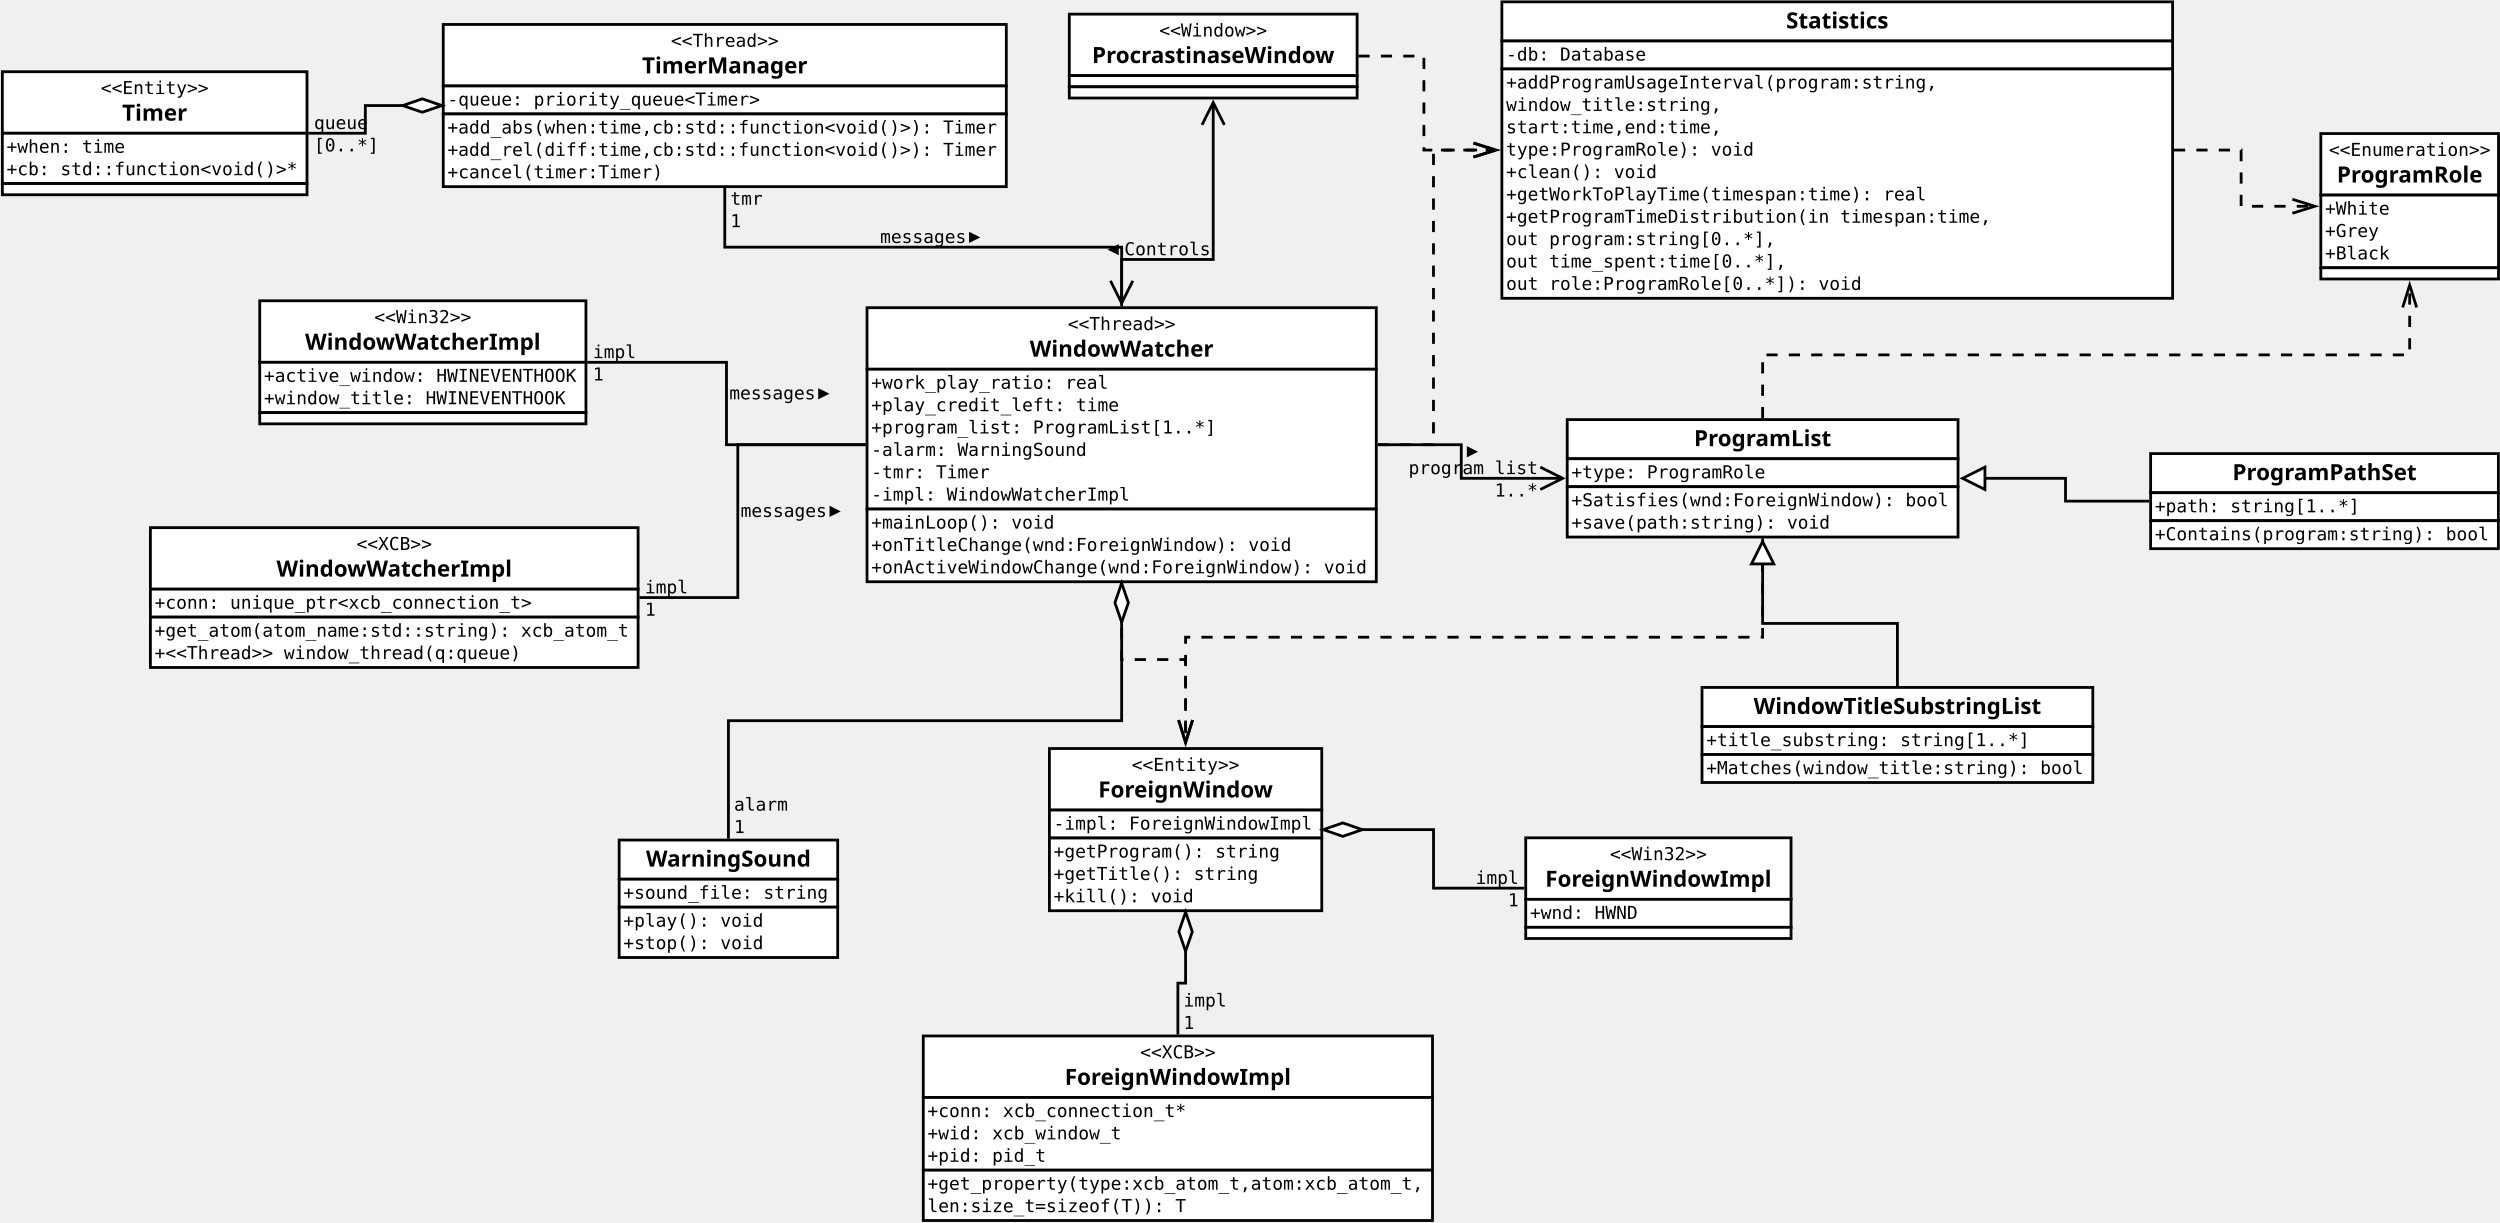
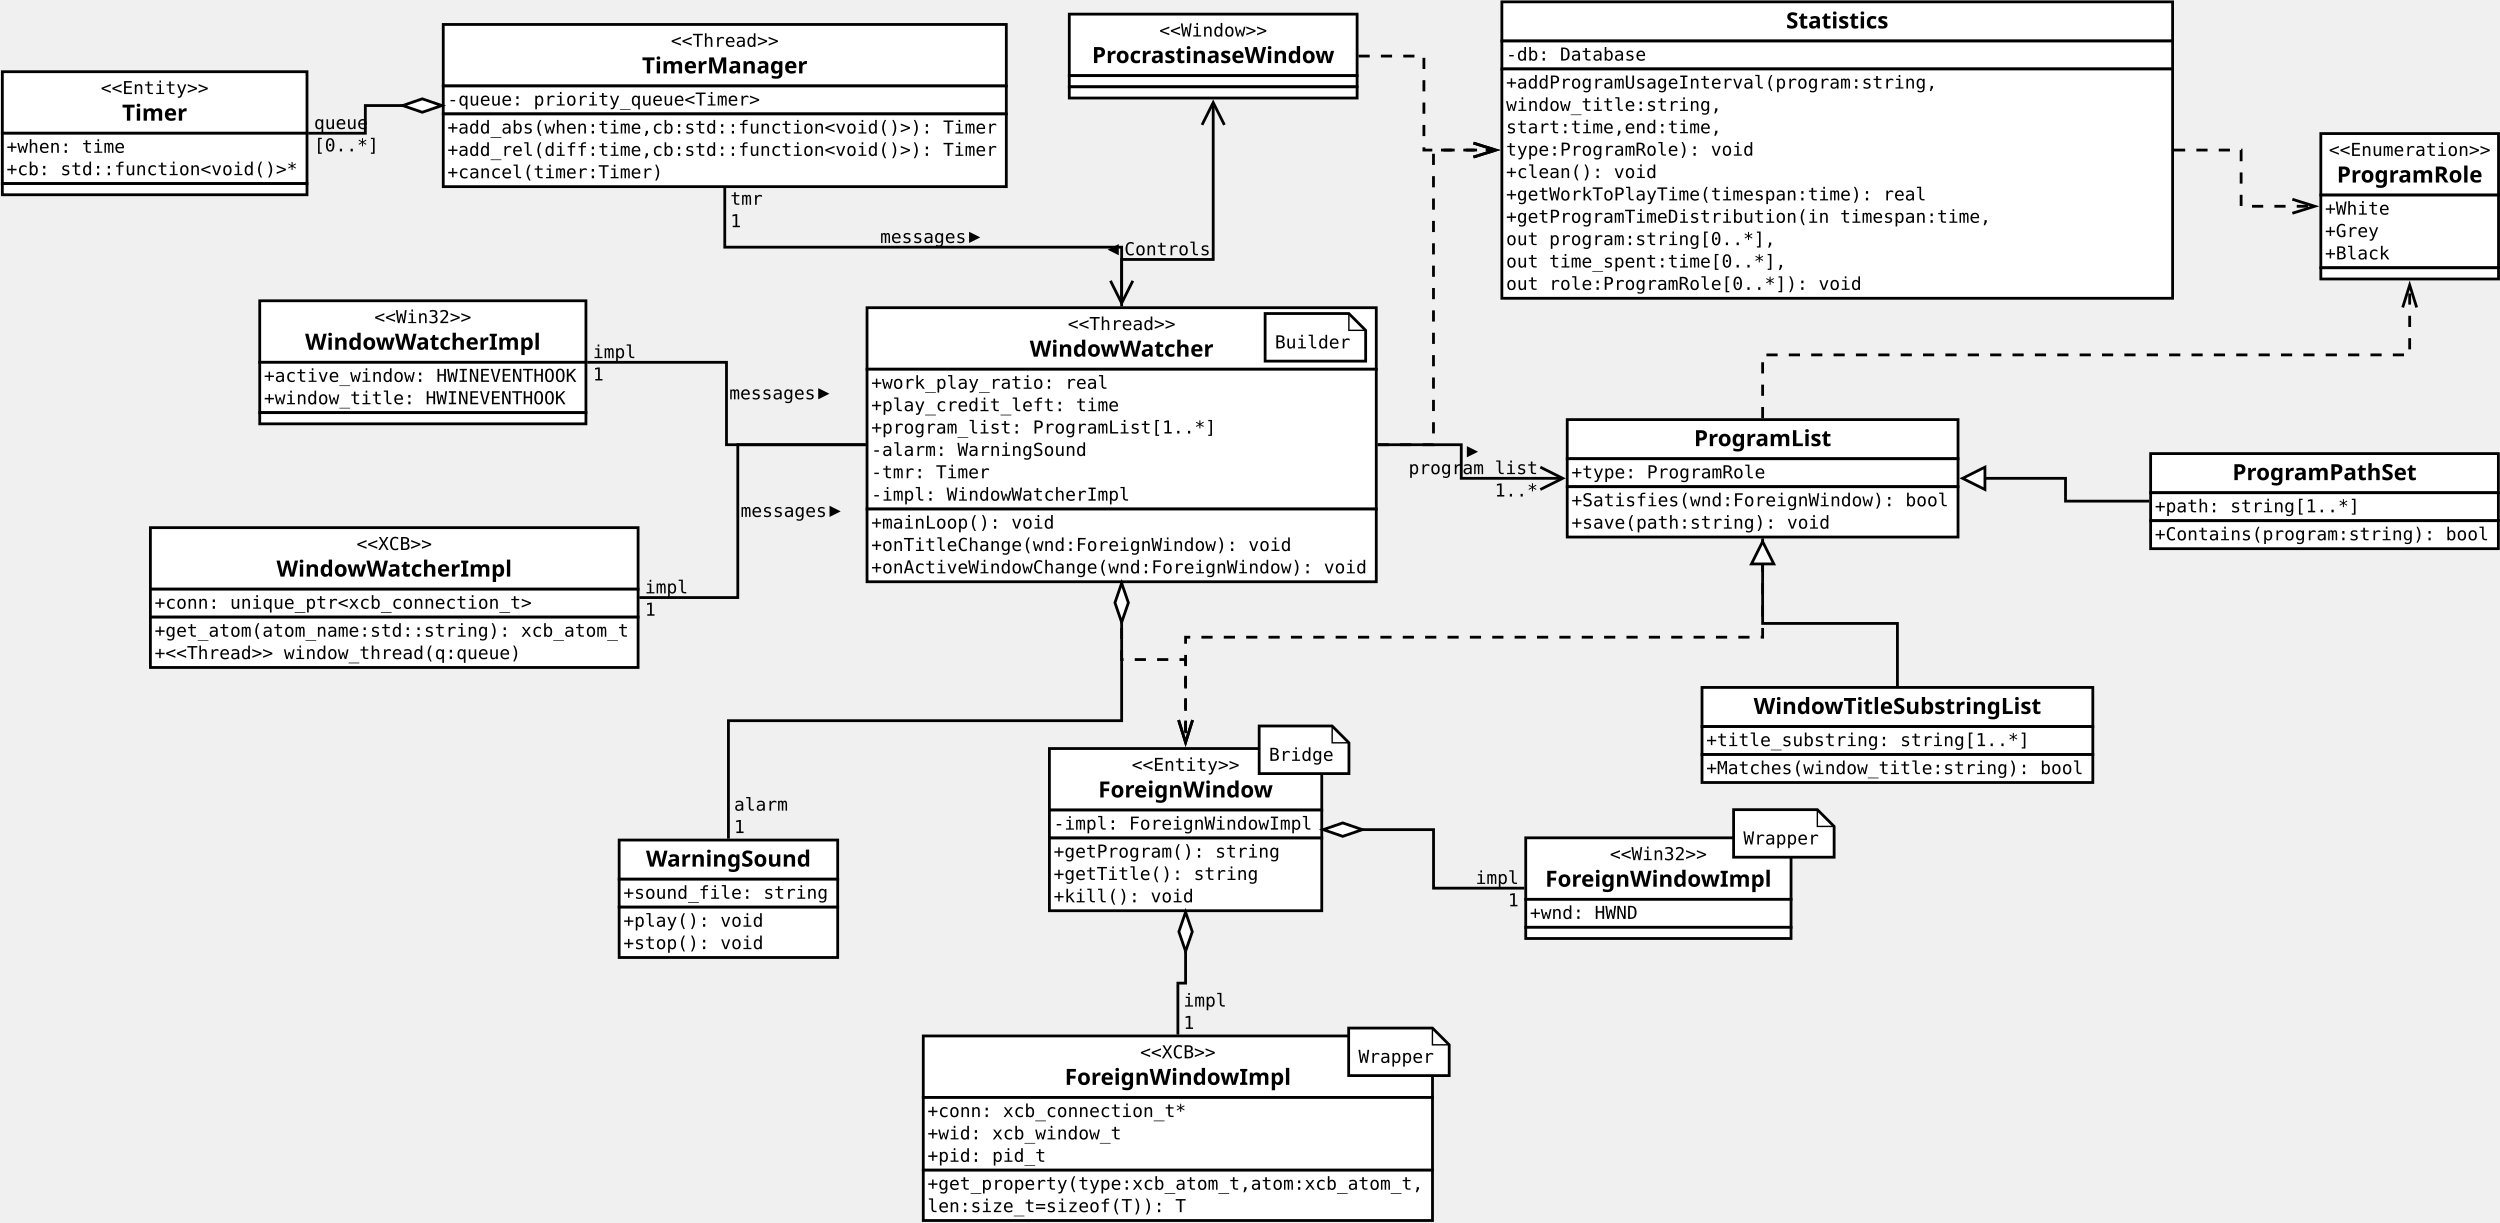
<svg xmlns="http://www.w3.org/2000/svg" width="90cm" height="44cm" viewBox="-557 -154 1788 874">
  <g>
    <rect style="fill: #ffffff" x="193.53" y="381.288" width="194.8" height="44" />
    <rect style="fill: none; fill-opacity:0; stroke-width: 2; stroke: #000000" x="193.53" y="381.288" width="194.8" height="44" />
    <text font-size="12.8" style="fill: #000000;text-anchor:middle;font-family:monospace;font-style:normal;font-weight:normal" x="290.93" y="397.288">&lt;&lt;Entity&gt;&gt;</text>
    <text font-size="16" style="fill: #000000;text-anchor:middle;font-family:sans-serif;font-style:normal;font-weight:700" x="290.93" y="416.288">ForeignWindow</text>
    <rect style="fill: #ffffff" x="193.53" y="425.288" width="194.8" height="20" />
    <rect style="fill: none; fill-opacity:0; stroke-width: 2; stroke: #000000" x="193.53" y="425.288" width="194.8" height="20" />
    <text font-size="12.8" style="fill: #000000;text-anchor:start;font-family:monospace;font-style:normal;font-weight:normal" x="196.53" y="439.288">-impl: ForeignWindowImpl</text>
    <rect style="fill: #ffffff" x="193.53" y="445.288" width="194.8" height="52" />
    <rect style="fill: none; fill-opacity:0; stroke-width: 2; stroke: #000000" x="193.53" y="445.288" width="194.8" height="52" />
    <text font-size="12.8" style="fill: #000000;text-anchor:start;font-family:monospace;font-style:normal;font-weight:normal" x="196.53" y="459.288">+getProgram(): string</text>
    <text font-size="12.8" style="fill: #000000;text-anchor:start;font-family:monospace;font-style:normal;font-weight:normal" x="196.53" y="475.288">+getTitle(): string</text>
    <text font-size="12.8" style="fill: #000000;text-anchor:start;font-family:monospace;font-style:normal;font-weight:normal" x="196.53" y="491.288">+kill(): void</text>
  </g>
  <g>
    <rect style="fill: #ffffff" x="63.107" y="66" width="364.2" height="44" />
    <rect style="fill: none; fill-opacity:0; stroke-width: 2; stroke: #000000" x="63.107" y="66" width="364.2" height="44" />
    <text font-size="12.8" style="fill: #000000;text-anchor:middle;font-family:monospace;font-style:normal;font-weight:normal" x="245.207" y="82">&lt;&lt;Thread&gt;&gt;</text>
    <text font-size="16" style="fill: #000000;text-anchor:middle;font-family:sans-serif;font-style:normal;font-weight:700" x="245.207" y="101">WindowWatcher</text>
    <rect style="fill: #ffffff" x="63.107" y="110" width="364.2" height="100" />
    <rect style="fill: none; fill-opacity:0; stroke-width: 2; stroke: #000000" x="63.107" y="110" width="364.2" height="100" />
    <text font-size="12.8" style="fill: #000000;text-anchor:start;font-family:monospace;font-style:normal;font-weight:normal" x="66.107" y="124">+work_play_ratio: real</text>
    <text font-size="12.8" style="fill: #000000;text-anchor:start;font-family:monospace;font-style:normal;font-weight:normal" x="66.107" y="140">+play_credit_left: time</text>
    <text font-size="12.8" style="fill: #000000;text-anchor:start;font-family:monospace;font-style:normal;font-weight:normal" x="66.107" y="156">+program_list: ProgramList[1..*]</text>
    <text font-size="12.8" style="fill: #000000;text-anchor:start;font-family:monospace;font-style:normal;font-weight:normal" x="66.107" y="172">-alarm: WarningSound</text>
    <text font-size="12.8" style="fill: #000000;text-anchor:start;font-family:monospace;font-style:normal;font-weight:normal" x="66.107" y="188">-tmr: Timer</text>
    <text font-size="12.8" style="fill: #000000;text-anchor:start;font-family:monospace;font-style:normal;font-weight:normal" x="66.107" y="204">-impl: WindowWatcherImpl</text>
    <rect style="fill: #ffffff" x="63.107" y="210" width="364.2" height="52" />
    <rect style="fill: none; fill-opacity:0; stroke-width: 2; stroke: #000000" x="63.107" y="210" width="364.2" height="52" />
    <text font-size="12.8" style="fill: #000000;text-anchor:start;font-family:monospace;font-style:normal;font-weight:normal" x="66.107" y="224">+mainLoop(): void</text>
    <text font-size="12.8" style="fill: #000000;text-anchor:start;font-family:monospace;font-style:normal;font-weight:normal" x="66.107" y="240">+onTitleChange(wnd:ForeignWindow): void</text>
    <text font-size="12.8" style="fill: #000000;text-anchor:start;font-family:monospace;font-style:normal;font-weight:normal" x="66.107" y="256">+onActiveWindowChange(wnd:ForeignWindow): void</text>
  </g>
  <g>
    <polyline style="fill: none; fill-opacity:0; stroke-width: 2; stroke-dasharray: 8; stroke: #000000" points="245.207,263.006 245.207,317.643 290.93,317.643 290.93,373.576 " />
    <polyline style="fill: none; fill-opacity:0; stroke-width: 2; stroke: #000000" points="285.93,360.928 290.93,376.928 295.93,360.928 " />
  </g>
  <g>
    <rect style="fill: #ffffff" x="563.88" y="146.029" width="279.5" height="28" />
    <rect style="fill: none; fill-opacity:0; stroke-width: 2; stroke: #000000" x="563.88" y="146.029" width="279.5" height="28" />
    <text font-size="16" style="fill: #000000;text-anchor:middle;font-family:sans-serif;font-style:normal;font-weight:700" x="703.63" y="165.029">ProgramList</text>
    <rect style="fill: #ffffff" x="563.88" y="174.029" width="279.5" height="20" />
    <rect style="fill: none; fill-opacity:0; stroke-width: 2; stroke: #000000" x="563.88" y="174.029" width="279.5" height="20" />
    <text font-size="12.8" style="fill: #000000;text-anchor:start;font-family:monospace;font-style:normal;font-weight:normal" x="566.88" y="188.029">+type: ProgramRole</text>
    <rect style="fill: #ffffff" x="563.88" y="194.029" width="279.5" height="36" />
    <rect style="fill: none; fill-opacity:0; stroke-width: 2; stroke: #000000" x="563.88" y="194.029" width="279.5" height="36" />
    <text font-size="12.8" style="fill: #000000;text-anchor:start;font-family:monospace;font-style:normal;font-weight:normal" x="566.88" y="208.029">+Satisfies(wnd:ForeignWindow): bool</text>
    <text font-size="12.8" style="fill: #000000;text-anchor:start;font-family:monospace;font-style:normal;font-weight:normal" x="566.88" y="224.029">+save(path:string): void</text>
  </g>
  <g>
    <polyline style="fill: none; fill-opacity:0; stroke-width: 2; stroke-dasharray: 8; stroke: #000000" points="703.63,231.035 703.63,301.658 290.93,301.658 290.93,373.576 " />
    <polyline style="fill: none; fill-opacity:0; stroke-width: 2; stroke: #000000" points="285.93,360.928 290.93,376.928 295.93,360.928 " />
  </g>
  <g>
    <rect style="fill: #ffffff" x="1102.85" y="-58.541" width="127.1" height="44" />
    <rect style="fill: none; fill-opacity:0; stroke-width: 2; stroke: #000000" x="1102.85" y="-58.541" width="127.1" height="44" />
    <text font-size="12.8" style="fill: #000000;text-anchor:middle;font-family:monospace;font-style:normal;font-weight:normal" x="1166.4" y="-42.541">&lt;&lt;Enumeration&gt;&gt;</text>
    <text font-size="16" style="fill: #000000;text-anchor:middle;font-family:sans-serif;font-style:normal;font-weight:700" x="1166.4" y="-23.541">ProgramRole</text>
    <rect style="fill: #ffffff" x="1102.85" y="-14.541" width="127.1" height="52" />
    <rect style="fill: none; fill-opacity:0; stroke-width: 2; stroke: #000000" x="1102.85" y="-14.541" width="127.1" height="52" />
    <text font-size="12.8" style="fill: #000000;text-anchor:start;font-family:monospace;font-style:normal;font-weight:normal" x="1105.85" y="-0.541">+White</text>
    <text font-size="12.8" style="fill: #000000;text-anchor:start;font-family:monospace;font-style:normal;font-weight:normal" x="1105.85" y="15.459">+Grey</text>
    <text font-size="12.8" style="fill: #000000;text-anchor:start;font-family:monospace;font-style:normal;font-weight:normal" x="1105.85" y="31.459">+Black</text>
    <rect style="fill: #ffffff" x="1102.85" y="37.459" width="127.1" height="8" />
    <rect style="fill: none; fill-opacity:0; stroke-width: 2; stroke: #000000" x="1102.85" y="37.459" width="127.1" height="8" />
  </g>
  <g>
    <polyline style="fill: none; fill-opacity:0; stroke-width: 2; stroke-dasharray: 8; stroke: #000000" points="703.63,145.024 703.63,99.745 1166.4,99.745 1166.4,53.17 " />
    <polyline style="fill: none; fill-opacity:0; stroke-width: 2; stroke: #000000" points="1171.4,65.818 1166.4,49.818 1161.4,65.818 " />
  </g>
  <g>
    <rect style="fill: #ffffff" x="517.144" y="-152.738" width="479.7" height="28" />
    <rect style="fill: none; fill-opacity:0; stroke-width: 2; stroke: #000000" x="517.144" y="-152.738" width="479.7" height="28" />
    <text font-size="16" style="fill: #000000;text-anchor:middle;font-family:sans-serif;font-style:normal;font-weight:700" x="756.994" y="-133.738">Statistics</text>
    <rect style="fill: #ffffff" x="517.144" y="-124.738" width="479.7" height="20" />
    <rect style="fill: none; fill-opacity:0; stroke-width: 2; stroke: #000000" x="517.144" y="-124.738" width="479.7" height="20" />
    <text font-size="12.8" style="fill: #000000;text-anchor:start;font-family:monospace;font-style:normal;font-weight:normal" x="520.144" y="-110.738">-db: Database</text>
    <rect style="fill: #ffffff" x="517.144" y="-104.738" width="479.7" height="164" />
    <rect style="fill: none; fill-opacity:0; stroke-width: 2; stroke: #000000" x="517.144" y="-104.738" width="479.7" height="164" />
    <text font-size="12.8" style="fill: #000000;text-anchor:start;font-family:monospace;font-style:normal;font-weight:normal" x="520.144" y="-90.738">+addProgramUsageInterval(program:string,</text>
    <text font-size="12.8" style="fill: #000000;text-anchor:start;font-family:monospace;font-style:normal;font-weight:normal" x="520.144" y="-74.738">                         window_title:string,</text>
    <text font-size="12.8" style="fill: #000000;text-anchor:start;font-family:monospace;font-style:normal;font-weight:normal" x="520.144" y="-58.738">                         start:time,end:time,</text>
    <text font-size="12.8" style="fill: #000000;text-anchor:start;font-family:monospace;font-style:normal;font-weight:normal" x="520.144" y="-42.738">                         type:ProgramRole): void</text>
    <text font-size="12.8" style="fill: #000000;text-anchor:start;font-family:monospace;font-style:normal;font-weight:normal" x="520.144" y="-26.738">+clean(): void</text>
    <text font-size="12.8" style="fill: #000000;text-anchor:start;font-family:monospace;font-style:normal;font-weight:normal" x="520.144" y="-10.738">+getWorkToPlayTime(timespan:time): real</text>
    <text font-size="12.8" style="fill: #000000;text-anchor:start;font-family:monospace;font-style:normal;font-weight:normal" x="520.144" y="5.262">+getProgramTimeDistribution(in timespan:time,</text>
    <text font-size="12.8" style="fill: #000000;text-anchor:start;font-family:monospace;font-style:normal;font-weight:normal" x="520.144" y="21.262">                            out program:string[0..*],</text>
    <text font-size="12.8" style="fill: #000000;text-anchor:start;font-family:monospace;font-style:normal;font-weight:normal" x="520.144" y="37.262">                            out time_spent:time[0..*],</text>
    <text font-size="12.8" style="fill: #000000;text-anchor:start;font-family:monospace;font-style:normal;font-weight:normal" x="520.144" y="53.262">                            out role:ProgramRole[0..*]): void</text>
  </g>
  <g>
    <polyline style="fill: none; fill-opacity:0; stroke-width: 2; stroke-dasharray: 8; stroke: #000000" points="428.313,164 468.225,164 468.225,-46.738 509.431,-46.738 " />
    <polyline style="fill: none; fill-opacity:0; stroke-width: 2; stroke: #000000" points="496.784,-41.738 512.784,-46.738 496.784,-51.738 " />
  </g>
  <g>
    <rect style="fill: #ffffff" x="981.132" y="170.346" width="248.7" height="28" />
    <rect style="fill: none; fill-opacity:0; stroke-width: 2; stroke: #000000" x="981.132" y="170.346" width="248.7" height="28" />
    <text font-size="16" style="fill: #000000;text-anchor:middle;font-family:sans-serif;font-style:normal;font-weight:700" x="1105.48" y="189.346">ProgramPathSet</text>
    <rect style="fill: #ffffff" x="981.132" y="198.346" width="248.7" height="20" />
    <rect style="fill: none; fill-opacity:0; stroke-width: 2; stroke: #000000" x="981.132" y="198.346" width="248.7" height="20" />
    <text font-size="12.8" style="fill: #000000;text-anchor:start;font-family:monospace;font-style:normal;font-weight:normal" x="984.132" y="212.346">+path: string[1..*]</text>
    <rect style="fill: #ffffff" x="981.132" y="218.346" width="248.7" height="20" />
    <rect style="fill: none; fill-opacity:0; stroke-width: 2; stroke: #000000" x="981.132" y="218.346" width="248.7" height="20" />
    <text font-size="12.8" style="fill: #000000;text-anchor:start;font-family:monospace;font-style:normal;font-weight:normal" x="984.132" y="232.346">+Contains(program:string): bool</text>
  </g>
  <g>
    <rect style="fill: #ffffff" x="660.282" y="337.582" width="279.5" height="28" />
    <rect style="fill: none; fill-opacity:0; stroke-width: 2; stroke: #000000" x="660.282" y="337.582" width="279.5" height="28" />
    <text font-size="16" style="fill: #000000;text-anchor:middle;font-family:sans-serif;font-style:normal;font-weight:700" x="800.032" y="356.582">WindowTitleSubstringList</text>
    <rect style="fill: #ffffff" x="660.282" y="365.582" width="279.5" height="20" />
    <rect style="fill: none; fill-opacity:0; stroke-width: 2; stroke: #000000" x="660.282" y="365.582" width="279.5" height="20" />
    <text font-size="12.8" style="fill: #000000;text-anchor:start;font-family:monospace;font-style:normal;font-weight:normal" x="663.282" y="379.582">+title_substring: string[1..*]</text>
    <rect style="fill: #ffffff" x="660.282" y="385.582" width="279.5" height="20" />
    <rect style="fill: none; fill-opacity:0; stroke-width: 2; stroke: #000000" x="660.282" y="385.582" width="279.5" height="20" />
    <text font-size="12.8" style="fill: #000000;text-anchor:start;font-family:monospace;font-style:normal;font-weight:normal" x="663.282" y="399.582">+Matches(window_title:string): bool</text>
  </g>
  <g>
    <polyline style="fill: none; fill-opacity:0; stroke-width: 2; stroke: #000000" points="862.625,188.029 920.256,188.029 920.256,204.346 980.124,204.346 " />
    <polygon style="fill: #ffffff" points="862.625,180.029 846.625,188.029 862.625,196.029 " />
    <polygon style="fill: none; fill-opacity:0; stroke-width: 2; stroke: #000000" points="862.625,180.029 846.625,188.029 862.625,196.029 " />
  </g>
  <g>
    <polyline style="fill: none; fill-opacity:0; stroke-width: 2; stroke: #000000" points="703.63,249.271 703.63,291.804 800.032,291.804 800.032,336.573 " />
    <polygon style="fill: #ffffff" points="711.63,249.271 703.63,233.271 695.63,249.271 " />
    <polygon style="fill: none; fill-opacity:0; stroke-width: 2; stroke: #000000" points="711.63,249.271 703.63,233.271 695.63,249.271 " />
  </g>
  <g>
    <polyline style="fill: none; fill-opacity:0; stroke-width: 2; stroke: #000000" points="428.313,164 488.092,164 488.092,188.029 558.399,188.029 " />
    <polyline style="fill: none; fill-opacity:0; stroke-width: 2; stroke: #000000" points="544.635,196.029 560.635,188.029 544.635,180.029 " />
    <text font-size="12.8" style="fill: #000000;text-anchor:start;font-family:monospace;font-style:normal;font-weight:normal" x="490.092" y="173.015" />
    <polygon style="fill: #000000" points="492.092,173.015 492.092,165.015 500.092,169.015 " />
    <text font-size="12.8" style="fill: #000000;text-anchor:start;font-family:monospace;font-style:normal;font-weight:normal" x="432.313" y="161" />
    <text font-size="12.8" style="fill: #000000;text-anchor:end;font-family:monospace;font-style:normal;font-weight:normal" x="542.871" y="185.029"> program_list</text>
    <text font-size="12.8" style="fill: #000000;text-anchor:end;font-family:monospace;font-style:normal;font-weight:normal" x="542.871" y="201.029">1..*</text>
  </g>
  <g>
    <rect style="fill: #ffffff" x="207.756" y="-143.96" width="205.85" height="44" />
    <rect style="fill: none; fill-opacity:0; stroke-width: 2; stroke: #000000" x="207.756" y="-143.96" width="205.85" height="44" />
    <text font-size="12.8" style="fill: #000000;text-anchor:middle;font-family:monospace;font-style:normal;font-weight:normal" x="310.681" y="-127.96">&lt;&lt;Window&gt;&gt;</text>
    <text font-size="16" style="fill: #000000;text-anchor:middle;font-family:sans-serif;font-style:normal;font-weight:700" x="310.681" y="-108.96">ProcrastinaseWindow</text>
    <rect style="fill: #ffffff" x="207.756" y="-99.96" width="205.85" height="8" />
    <rect style="fill: none; fill-opacity:0; stroke-width: 2; stroke: #000000" x="207.756" y="-99.96" width="205.85" height="8" />
    <rect style="fill: #ffffff" x="207.756" y="-91.96" width="205.85" height="8" />
    <rect style="fill: none; fill-opacity:0; stroke-width: 2; stroke: #000000" x="207.756" y="-91.96" width="205.85" height="8" />
  </g>
  <g>
    <polyline style="fill: none; fill-opacity:0; stroke-width: 2; stroke-dasharray: 8; stroke: #000000" points="414.612,-113.96 461.374,-113.96 461.374,-46.738 509.431,-46.738 " />
    <polyline style="fill: none; fill-opacity:0; stroke-width: 2; stroke: #000000" points="496.784,-41.738 512.784,-46.738 496.784,-51.738 " />
  </g>
  <g>
    <polyline style="fill: none; fill-opacity:0; stroke-width: 2; stroke: #000000" points="310.681,-78.503 310.681,31.499 245.208,31.499 245.208,60.524 " />
    <polyline style="fill: none; fill-opacity:0; stroke-width: 2; stroke: #000000" points="318.681,-64.739 310.681,-80.739 302.681,-64.739 " />
    <polyline style="fill: none; fill-opacity:0; stroke-width: 2; stroke: #000000" points="237.208,46.76 245.208,62.76 253.208,46.76 " />
    <text font-size="12.8" style="fill: #000000;text-anchor:middle;font-family:monospace;font-style:normal;font-weight:normal" x="277.945" y="28.499">Controls</text>
    <polygon style="fill: #000000" points="243.145,28.499 243.145,20.499 235.145,24.499 " />
    <text font-size="12.8" style="fill: #000000;text-anchor:start;font-family:monospace;font-style:normal;font-weight:normal" x="321.681" y="-70.975" />
    <text font-size="12.8" style="fill: #000000;text-anchor:start;font-family:monospace;font-style:normal;font-weight:normal" x="256.208" y="60.996" />
  </g>
  <g>
    <polyline style="fill: none; fill-opacity:0; stroke-width: 2; stroke-dasharray: 8; stroke: #000000" points="997.851,-46.738 1045.85,-46.738 1045.85,-6.541 1095.14,-6.541 " />
    <polyline style="fill: none; fill-opacity:0; stroke-width: 2; stroke: #000000" points="1082.49,-1.541 1098.49,-6.541 1082.49,-11.541 " />
  </g>
  <g>
    <rect style="fill: #ffffff" x="-114.177" y="446.734" width="156.3" height="28" />
    <rect style="fill: none; fill-opacity:0; stroke-width: 2; stroke: #000000" x="-114.177" y="446.734" width="156.3" height="28" />
    <text font-size="16" style="fill: #000000;text-anchor:middle;font-family:sans-serif;font-style:normal;font-weight:700" x="-36.027" y="465.734">WarningSound</text>
    <rect style="fill: #ffffff" x="-114.177" y="474.734" width="156.3" height="20" />
    <rect style="fill: none; fill-opacity:0; stroke-width: 2; stroke: #000000" x="-114.177" y="474.734" width="156.3" height="20" />
    <text font-size="12.8" style="fill: #000000;text-anchor:start;font-family:monospace;font-style:normal;font-weight:normal" x="-111.177" y="488.734">+sound_file: string</text>
    <rect style="fill: #ffffff" x="-114.177" y="494.734" width="156.3" height="36" />
    <rect style="fill: none; fill-opacity:0; stroke-width: 2; stroke: #000000" x="-114.177" y="494.734" width="156.3" height="36" />
    <text font-size="12.8" style="fill: #000000;text-anchor:start;font-family:monospace;font-style:normal;font-weight:normal" x="-111.177" y="508.734">+play(): void</text>
    <text font-size="12.8" style="fill: #000000;text-anchor:start;font-family:monospace;font-style:normal;font-weight:normal" x="-111.177" y="524.734">+stop(): void</text>
  </g>
  <g>
    <polyline style="fill: none; fill-opacity:0; stroke-width: 2; stroke: #000000" points="245.207,288.178 245.207,361.367 -36.027,361.367 -36.027,445.729 " />
    <polygon style="fill: #ffffff" points="245.207,263.006 250.007,277.006 245.207,291.006 240.407,277.006 " />
    <polygon style="fill: none; fill-opacity:0; stroke-width: 2; stroke: #000000" points="245.207,263.006 250.007,277.006 245.207,291.006 240.407,277.006 " />
    <text font-size="12.8" style="fill: #000000;text-anchor:middle;font-family:monospace;font-style:normal;font-weight:normal" x="104.59" y="358.367" />
    <text font-size="12.8" style="fill: #000000;text-anchor:start;font-family:monospace;font-style:normal;font-weight:normal" x="256.207" y="275.006" />
    <text font-size="12.8" style="fill: #000000;text-anchor:start;font-family:monospace;font-style:normal;font-weight:normal" x="-32.027" y="425.729"> alarm</text>
    <text font-size="12.8" style="fill: #000000;text-anchor:start;font-family:monospace;font-style:normal;font-weight:normal" x="-32.027" y="441.729">1</text>
  </g>
  <g>
    <rect style="fill: #ffffff" x="-239.992" y="-136.578" width="402.7" height="44" />
    <rect style="fill: none; fill-opacity:0; stroke-width: 2; stroke: #000000" x="-239.992" y="-136.578" width="402.7" height="44" />
    <text font-size="12.8" style="fill: #000000;text-anchor:middle;font-family:monospace;font-style:normal;font-weight:normal" x="-38.642" y="-120.578">&lt;&lt;Thread&gt;&gt;</text>
    <text font-size="16" style="fill: #000000;text-anchor:middle;font-family:sans-serif;font-style:normal;font-weight:700" x="-38.642" y="-101.578">TimerManager</text>
    <rect style="fill: #ffffff" x="-239.992" y="-92.578" width="402.7" height="20" />
    <rect style="fill: none; fill-opacity:0; stroke-width: 2; stroke: #000000" x="-239.992" y="-92.578" width="402.7" height="20" />
    <text font-size="12.8" style="fill: #000000;text-anchor:start;font-family:monospace;font-style:normal;font-weight:normal" x="-236.992" y="-78.578">-queue: priority_queue&lt;Timer&gt;</text>
    <rect style="fill: #ffffff" x="-239.992" y="-72.578" width="402.7" height="52" />
    <rect style="fill: none; fill-opacity:0; stroke-width: 2; stroke: #000000" x="-239.992" y="-72.578" width="402.7" height="52" />
    <text font-size="12.8" style="fill: #000000;text-anchor:start;font-family:monospace;font-style:normal;font-weight:normal" x="-236.992" y="-58.578">+add_abs(when:time,cb:std::function&lt;void()&gt;): Timer</text>
    <text font-size="12.8" style="fill: #000000;text-anchor:start;font-family:monospace;font-style:normal;font-weight:normal" x="-236.992" y="-42.578">+add_rel(diff:time,cb:std::function&lt;void()&gt;): Timer</text>
    <text font-size="12.8" style="fill: #000000;text-anchor:start;font-family:monospace;font-style:normal;font-weight:normal" x="-236.992" y="-26.578">+cancel(timer:Timer)</text>
  </g>
  <g>
    <rect style="fill: #ffffff" x="-449.438" y="223.31" width="348.8" height="44" />
    <rect style="fill: none; fill-opacity:0; stroke-width: 2; stroke: #000000" x="-449.438" y="223.31" width="348.8" height="44" />
    <text font-size="12.8" style="fill: #000000;text-anchor:middle;font-family:monospace;font-style:normal;font-weight:normal" x="-275.038" y="239.31">&lt;&lt;XCB&gt;&gt;</text>
    <text font-size="16" style="fill: #000000;text-anchor:middle;font-family:sans-serif;font-style:normal;font-weight:700" x="-275.038" y="258.31">WindowWatcherImpl</text>
    <rect style="fill: #ffffff" x="-449.438" y="267.31" width="348.8" height="20" />
    <rect style="fill: none; fill-opacity:0; stroke-width: 2; stroke: #000000" x="-449.438" y="267.31" width="348.8" height="20" />
    <text font-size="12.8" style="fill: #000000;text-anchor:start;font-family:monospace;font-style:normal;font-weight:normal" x="-446.438" y="281.31">+conn: unique_ptr&lt;xcb_connection_t&gt;</text>
    <rect style="fill: #ffffff" x="-449.438" y="287.31" width="348.8" height="36" />
    <rect style="fill: none; fill-opacity:0; stroke-width: 2; stroke: #000000" x="-449.438" y="287.31" width="348.8" height="36" />
    <text font-size="12.8" style="fill: #000000;text-anchor:start;font-family:monospace;font-style:normal;font-weight:normal" x="-446.438" y="301.31">+get_atom(atom_name:std::string): xcb_atom_t</text>
    <text font-size="12.8" style="fill: #000000;text-anchor:start;font-family:monospace;font-style:normal;font-weight:normal" x="-446.438" y="317.31">+&lt;&lt;Thread&gt;&gt; window_thread(q:queue)</text>
  </g>
  <g>
    <polyline style="fill: none; fill-opacity:0; stroke-width: 2; stroke: #000000" points="245.207,64.994 245.207,22.712 -38.642,22.712 -38.642,-19.571 " />
    <text font-size="12.8" style="fill: #000000;text-anchor:middle;font-family:monospace;font-style:normal;font-weight:normal" x="103.283" y="19.712">messages</text>
    <polygon style="fill: #000000" points="136.083,19.712 136.083,11.711 144.083,15.711 " />
    <text font-size="12.8" style="fill: #000000;text-anchor:start;font-family:monospace;font-style:normal;font-weight:normal" x="249.207" y="60.994" />
    <text font-size="12.8" style="fill: #000000;text-anchor:start;font-family:monospace;font-style:normal;font-weight:normal" x="-34.642" y="-7.571"> tmr</text>
    <text font-size="12.8" style="fill: #000000;text-anchor:start;font-family:monospace;font-style:normal;font-weight:normal" x="-34.642" y="8.429">1</text>
  </g>
  <g>
    <polyline style="fill: none; fill-opacity:0; stroke-width: 2; stroke: #000000" points="62.231,164 -29.324,164 -29.324,273.31 -99.751,273.31 " />
    <text font-size="12.8" style="fill: #000000;text-anchor:start;font-family:monospace;font-style:normal;font-weight:normal" x="-27.324" y="215.655">messages</text>
    <polygon style="fill: #000000" points="36.276,215.655 36.276,207.655 44.276,211.655 " />
    <text font-size="12.8" style="fill: #000000;text-anchor:end;font-family:monospace;font-style:normal;font-weight:normal" x="58.231" y="161" />
    <text font-size="12.8" style="fill: #000000;text-anchor:start;font-family:monospace;font-style:normal;font-weight:normal" x="-95.751" y="270.31"> impl</text>
    <text font-size="12.8" style="fill: #000000;text-anchor:start;font-family:monospace;font-style:normal;font-weight:normal" x="-95.751" y="286.31">1</text>
  </g>
  <g>
    <rect style="fill: #ffffff" x="-371.238" y="61.057" width="233.3" height="44" />
    <rect style="fill: none; fill-opacity:0; stroke-width: 2; stroke: #000000" x="-371.238" y="61.057" width="233.3" height="44" />
    <text font-size="12.8" style="fill: #000000;text-anchor:middle;font-family:monospace;font-style:normal;font-weight:normal" x="-254.588" y="77.057">&lt;&lt;Win32&gt;&gt;</text>
    <text font-size="16" style="fill: #000000;text-anchor:middle;font-family:sans-serif;font-style:normal;font-weight:700" x="-254.588" y="96.057">WindowWatcherImpl</text>
    <rect style="fill: #ffffff" x="-371.238" y="105.057" width="233.3" height="36" />
    <rect style="fill: none; fill-opacity:0; stroke-width: 2; stroke: #000000" x="-371.238" y="105.057" width="233.3" height="36" />
    <text font-size="12.8" style="fill: #000000;text-anchor:start;font-family:monospace;font-style:normal;font-weight:normal" x="-368.238" y="119.057">+active_window: HWINEVENTHOOK</text>
    <text font-size="12.8" style="fill: #000000;text-anchor:start;font-family:monospace;font-style:normal;font-weight:normal" x="-368.238" y="135.057">+window_title: HWINEVENTHOOK</text>
    <rect style="fill: #ffffff" x="-371.238" y="141.057" width="233.3" height="8" />
    <rect style="fill: none; fill-opacity:0; stroke-width: 2; stroke: #000000" x="-371.238" y="141.057" width="233.3" height="8" />
  </g>
  <g>
    <polyline style="fill: none; fill-opacity:0; stroke-width: 2; stroke: #000000" points="62.102,164 -37.415,164 -37.415,105.057 -136.931,105.057 " />
    <text font-size="12.8" style="fill: #000000;text-anchor:start;font-family:monospace;font-style:normal;font-weight:normal" x="-35.415" y="131.529">messages</text>
    <polygon style="fill: #000000" points="28.185,131.529 28.185,123.529 36.185,127.529 " />
    <text font-size="12.8" style="fill: #000000;text-anchor:end;font-family:monospace;font-style:normal;font-weight:normal" x="58.102" y="161" />
    <text font-size="12.8" style="fill: #000000;text-anchor:start;font-family:monospace;font-style:normal;font-weight:normal" x="-132.931" y="102.057"> impl</text>
    <text font-size="12.8" style="fill: #000000;text-anchor:start;font-family:monospace;font-style:normal;font-weight:normal" x="-132.931" y="118.057">1</text>
  </g>
  <g>
    <rect style="fill: #ffffff" x="103.323" y="586.844" width="364.2" height="44" />
    <rect style="fill: none; fill-opacity:0; stroke-width: 2; stroke: #000000" x="103.323" y="586.844" width="364.2" height="44" />
    <text font-size="12.8" style="fill: #000000;text-anchor:middle;font-family:monospace;font-style:normal;font-weight:normal" x="285.423" y="602.844">&lt;&lt;XCB&gt;&gt;</text>
    <text font-size="16" style="fill: #000000;text-anchor:middle;font-family:sans-serif;font-style:normal;font-weight:700" x="285.423" y="621.844">ForeignWindowImpl</text>
    <rect style="fill: #ffffff" x="103.323" y="630.844" width="364.2" height="52" />
    <rect style="fill: none; fill-opacity:0; stroke-width: 2; stroke: #000000" x="103.323" y="630.844" width="364.2" height="52" />
    <text font-size="12.8" style="fill: #000000;text-anchor:start;font-family:monospace;font-style:normal;font-weight:normal" x="106.323" y="644.844">+conn: xcb_connection_t*</text>
    <text font-size="12.8" style="fill: #000000;text-anchor:start;font-family:monospace;font-style:normal;font-weight:normal" x="106.323" y="660.844">+wid: xcb_window_t</text>
    <text font-size="12.8" style="fill: #000000;text-anchor:start;font-family:monospace;font-style:normal;font-weight:normal" x="106.323" y="676.844">+pid: pid_t</text>
    <rect style="fill: #ffffff" x="103.323" y="682.844" width="364.2" height="36" />
    <rect style="fill: none; fill-opacity:0; stroke-width: 2; stroke: #000000" x="103.323" y="682.844" width="364.2" height="36" />
    <text font-size="12.8" style="fill: #000000;text-anchor:start;font-family:monospace;font-style:normal;font-weight:normal" x="106.323" y="696.844">+get_property(type:xcb_atom_t,atom:xcb_atom_t,</text>
    <text font-size="12.8" style="fill: #000000;text-anchor:start;font-family:monospace;font-style:normal;font-weight:normal" x="106.323" y="712.844">              len:size_t=sizeof(T)): T</text>
  </g>
  <g>
    <rect style="fill: #ffffff" x="534.204" y="445.144" width="189.75" height="44" />
    <rect style="fill: none; fill-opacity:0; stroke-width: 2; stroke: #000000" x="534.204" y="445.144" width="189.75" height="44" />
    <text font-size="12.8" style="fill: #000000;text-anchor:middle;font-family:monospace;font-style:normal;font-weight:normal" x="629.079" y="461.144">&lt;&lt;Win32&gt;&gt;</text>
    <text font-size="16" style="fill: #000000;text-anchor:middle;font-family:sans-serif;font-style:normal;font-weight:700" x="629.079" y="480.144">ForeignWindowImpl</text>
    <rect style="fill: #ffffff" x="534.204" y="489.144" width="189.75" height="20" />
    <rect style="fill: none; fill-opacity:0; stroke-width: 2; stroke: #000000" x="534.204" y="489.144" width="189.75" height="20" />
    <text font-size="12.8" style="fill: #000000;text-anchor:start;font-family:monospace;font-style:normal;font-weight:normal" x="537.204" y="503.144">+wnd: HWND</text>
    <rect style="fill: #ffffff" x="534.204" y="509.144" width="189.75" height="8" />
    <rect style="fill: none; fill-opacity:0; stroke-width: 2; stroke: #000000" x="534.204" y="509.144" width="189.75" height="8" />
  </g>
  <g>
    <polyline style="fill: none; fill-opacity:0; stroke-width: 2; stroke: #000000" points="290.93,523.467 290.93,549.066 285.423,549.066 285.423,585.836 " />
    <polygon style="fill: #ffffff" points="290.93,498.295 295.73,512.295 290.93,526.295 286.13,512.295 " />
    <polygon style="fill: none; fill-opacity:0; stroke-width: 2; stroke: #000000" points="290.93,498.295 295.73,512.295 290.93,526.295 286.13,512.295 " />
    <text font-size="12.8" style="fill: #000000;text-anchor:middle;font-family:monospace;font-style:normal;font-weight:normal" x="288.177" y="546.066" />
    <text font-size="12.8" style="fill: #000000;text-anchor:start;font-family:monospace;font-style:normal;font-weight:normal" x="301.93" y="510.295" />
    <text font-size="12.8" style="fill: #000000;text-anchor:start;font-family:monospace;font-style:normal;font-weight:normal" x="289.423" y="565.836"> impl</text>
    <text font-size="12.8" style="fill: #000000;text-anchor:start;font-family:monospace;font-style:normal;font-weight:normal" x="289.423" y="581.836">1</text>
  </g>
  <g>
    <polyline style="fill: none; fill-opacity:0; stroke-width: 2; stroke: #000000" points="414.508,439.288 468.267,439.288 468.267,481.144 533.198,481.144 " />
    <polygon style="fill: #ffffff" points="389.336,439.288 403.336,434.488 417.336,439.288 403.336,444.088 " />
    <polygon style="fill: none; fill-opacity:0; stroke-width: 2; stroke: #000000" points="389.336,439.288 403.336,434.488 417.336,439.288 403.336,444.088 " />
    <text font-size="12.8" style="fill: #000000;text-anchor:start;font-family:monospace;font-style:normal;font-weight:normal" x="470.267" y="457.216" />
    <text font-size="12.8" style="fill: #000000;text-anchor:start;font-family:monospace;font-style:normal;font-weight:normal" x="421.336" y="436.288" />
    <text font-size="12.8" style="fill: #000000;text-anchor:end;font-family:monospace;font-style:normal;font-weight:normal" x="529.198" y="478.144"> impl</text>
    <text font-size="12.8" style="fill: #000000;text-anchor:end;font-family:monospace;font-style:normal;font-weight:normal" x="529.198" y="494.144">1</text>
  </g>
  <g>
    <polyline style="fill: none; fill-opacity:0; stroke-width: 2; stroke: #000000" points="-266.17,-78.578 -295.711,-78.578 -295.711,-58.773 -336.423,-58.773 " />
    <polygon style="fill: #ffffff" points="-240.998,-78.578 -254.998,-73.778 -268.998,-78.578 -254.998,-83.378 " />
    <polygon style="fill: none; fill-opacity:0; stroke-width: 2; stroke: #000000" points="-240.998,-78.578 -254.998,-73.778 -268.998,-78.578 -254.998,-83.378 " />
    <text font-size="12.8" style="fill: #000000;text-anchor:start;font-family:monospace;font-style:normal;font-weight:normal" x="-293.711" y="-71.675" />
    <text font-size="12.8" style="fill: #000000;text-anchor:end;font-family:monospace;font-style:normal;font-weight:normal" x="-272.998" y="-81.578" />
    <text font-size="12.8" style="fill: #000000;text-anchor:start;font-family:monospace;font-style:normal;font-weight:normal" x="-332.423" y="-61.773"> queue</text>
    <text font-size="12.8" style="fill: #000000;text-anchor:start;font-family:monospace;font-style:normal;font-weight:normal" x="-332.423" y="-45.773">[0..*]</text>
  </g>
  <g>
    <rect style="fill: #ffffff" x="-555.33" y="-102.773" width="217.9" height="44" />
    <rect style="fill: none; fill-opacity:0; stroke-width: 2; stroke: #000000" x="-555.33" y="-102.773" width="217.9" height="44" />
    <text font-size="12.8" style="fill: #000000;text-anchor:middle;font-family:monospace;font-style:normal;font-weight:normal" x="-446.38" y="-86.773">&lt;&lt;Entity&gt;&gt;</text>
    <text font-size="16" style="fill: #000000;text-anchor:middle;font-family:sans-serif;font-style:normal;font-weight:700" x="-446.38" y="-67.773">Timer</text>
    <rect style="fill: #ffffff" x="-555.33" y="-58.773" width="217.9" height="36" />
    <rect style="fill: none; fill-opacity:0; stroke-width: 2; stroke: #000000" x="-555.33" y="-58.773" width="217.9" height="36" />
    <text font-size="12.8" style="fill: #000000;text-anchor:start;font-family:monospace;font-style:normal;font-weight:normal" x="-552.33" y="-44.773">+when: time</text>
    <text font-size="12.8" style="fill: #000000;text-anchor:start;font-family:monospace;font-style:normal;font-weight:normal" x="-552.33" y="-28.773">+cb: std::function&lt;void()&gt;*</text>
    <rect style="fill: #ffffff" x="-555.33" y="-22.773" width="217.9" height="8" />
    <rect style="fill: none; fill-opacity:0; stroke-width: 2; stroke: #000000" x="-555.33" y="-22.773" width="217.9" height="8" />
  </g>
+   <g>
+     <polygon style="fill: #ffffff" points="347.816,70.192 407.716,70.192 419.716,82.192 419.716,104.192 347.816,104.192 " />
+     <polygon style="fill: none; fill-opacity:0; stroke-width: 2; stroke: #000000" points="347.816,70.192 407.716,70.192 419.716,82.192 419.716,104.192 347.816,104.192 " />
+     <polyline style="fill: none; fill-opacity:0; stroke-width: 1; stroke: #000000" points="407.716,70.192 407.716,82.192 419.716,82.192 " />
+     <text font-size="12.8" style="fill: #000000;text-anchor:start;font-family:monospace;font-style:normal;font-weight:normal" x="354.816" y="95.092">
+       <tspan x="354.816" y="95.092">Builder</tspan>
+     </text>
+   </g>
+   <g>
+     <polygon style="fill: #ffffff" points="343.566,365.192 395.766,365.192 407.766,377.192 407.766,399.192 343.566,399.192 " />
+     <polygon style="fill: none; fill-opacity:0; stroke-width: 2; stroke: #000000" points="343.566,365.192 395.766,365.192 407.766,377.192 407.766,399.192 343.566,399.192 " />
+     <polyline style="fill: none; fill-opacity:0; stroke-width: 1; stroke: #000000" points="395.766,365.192 395.766,377.192 407.766,377.192 " />
+     <text font-size="12.8" style="fill: #000000;text-anchor:start;font-family:monospace;font-style:normal;font-weight:normal" x="350.566" y="390.092">
+       <tspan x="350.566" y="390.092">Bridge</tspan>
+     </text>
+   </g>
+   <g>
+     <polygon style="fill: #ffffff" points="407.566,581.19 467.466,581.19 479.466,593.19 479.466,615.19 407.566,615.19 " />
+     <polygon style="fill: none; fill-opacity:0; stroke-width: 2; stroke: #000000" points="407.566,581.19 467.466,581.19 479.466,593.19 479.466,615.19 407.566,615.19 " />
+     <polyline style="fill: none; fill-opacity:0; stroke-width: 1; stroke: #000000" points="467.466,581.19 467.466,593.19 479.466,593.19 " />
+     <text font-size="12.8" style="fill: #000000;text-anchor:start;font-family:monospace;font-style:normal;font-weight:normal" x="414.566" y="606.09">
+       <tspan x="414.566" y="606.09">Wrapper</tspan>
+     </text>
+   </g>
+   <g>
+     <polygon style="fill: #ffffff" points="682.87,424.994 742.77,424.994 754.77,436.994 754.77,458.994 682.87,458.994 " />
+     <polygon style="fill: none; fill-opacity:0; stroke-width: 2; stroke: #000000" points="682.87,424.994 742.77,424.994 754.77,436.994 754.77,458.994 682.87,458.994 " />
+     <polyline style="fill: none; fill-opacity:0; stroke-width: 1; stroke: #000000" points="742.77,424.994 742.77,436.994 754.77,436.994 " />
+     <text font-size="12.8" style="fill: #000000;text-anchor:start;font-family:monospace;font-style:normal;font-weight:normal" x="689.87" y="449.894">
+       <tspan x="689.87" y="449.894">Wrapper</tspan>
+     </text>
+   </g>
</svg>
